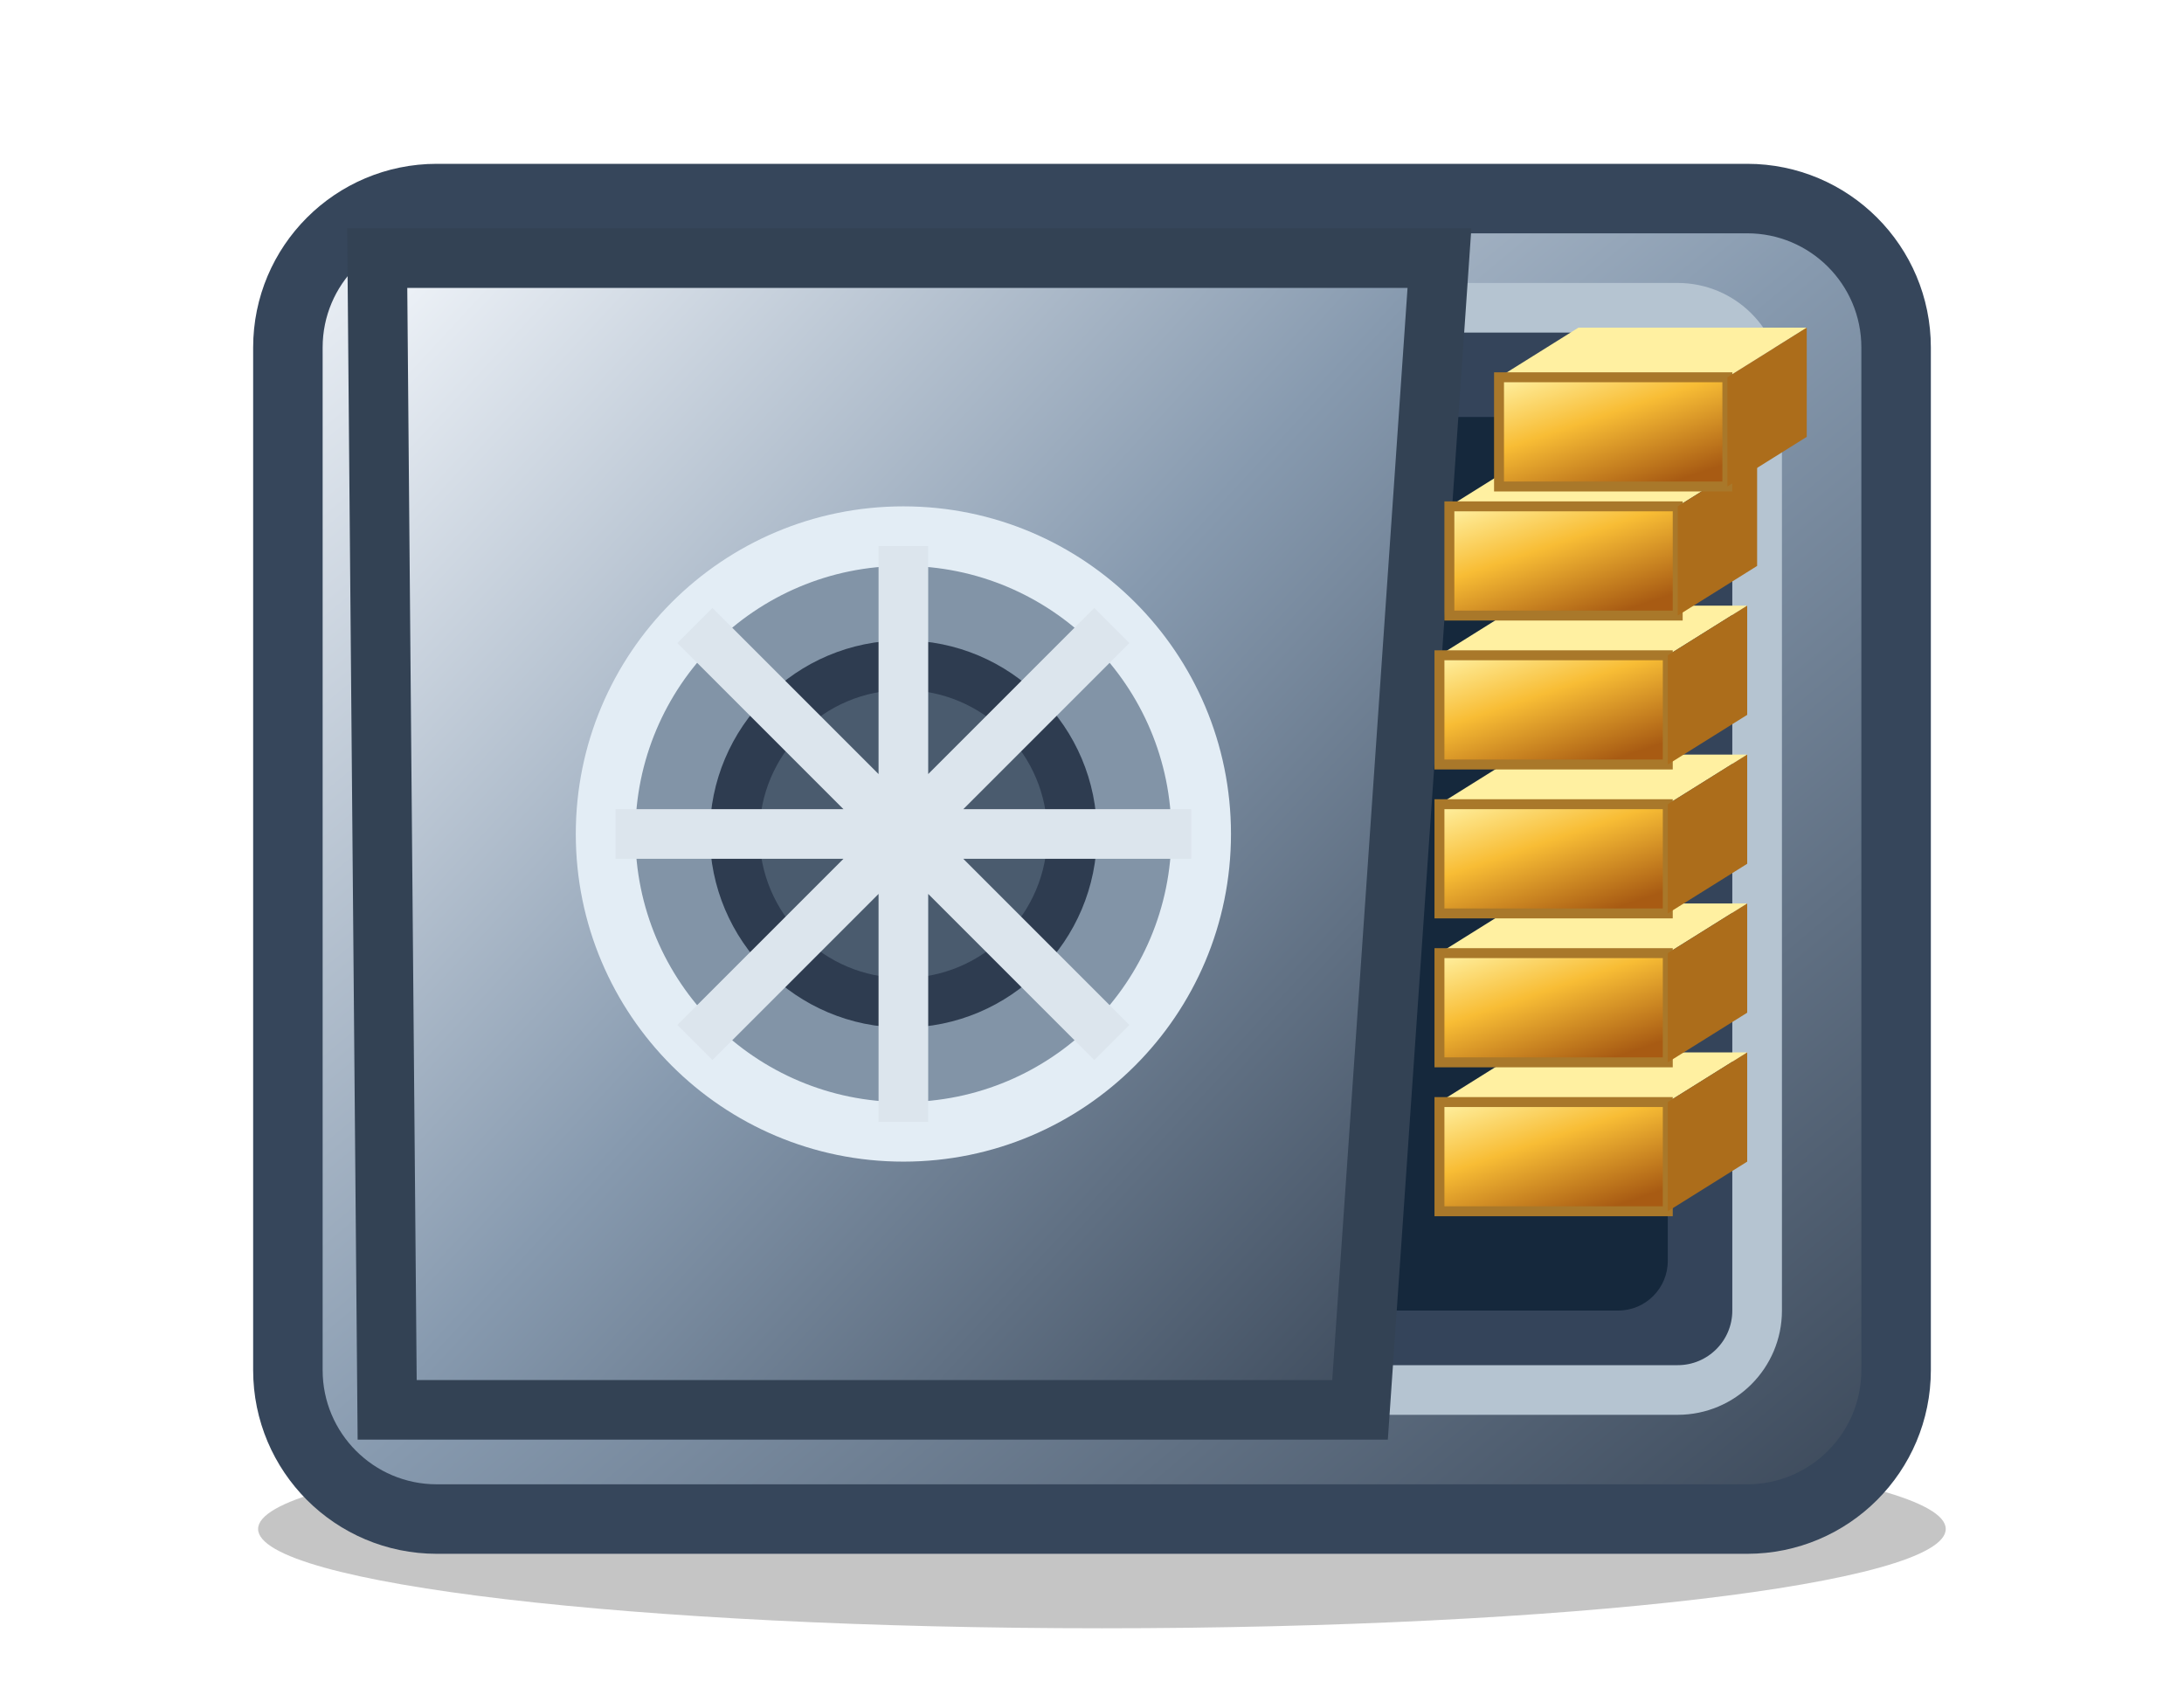
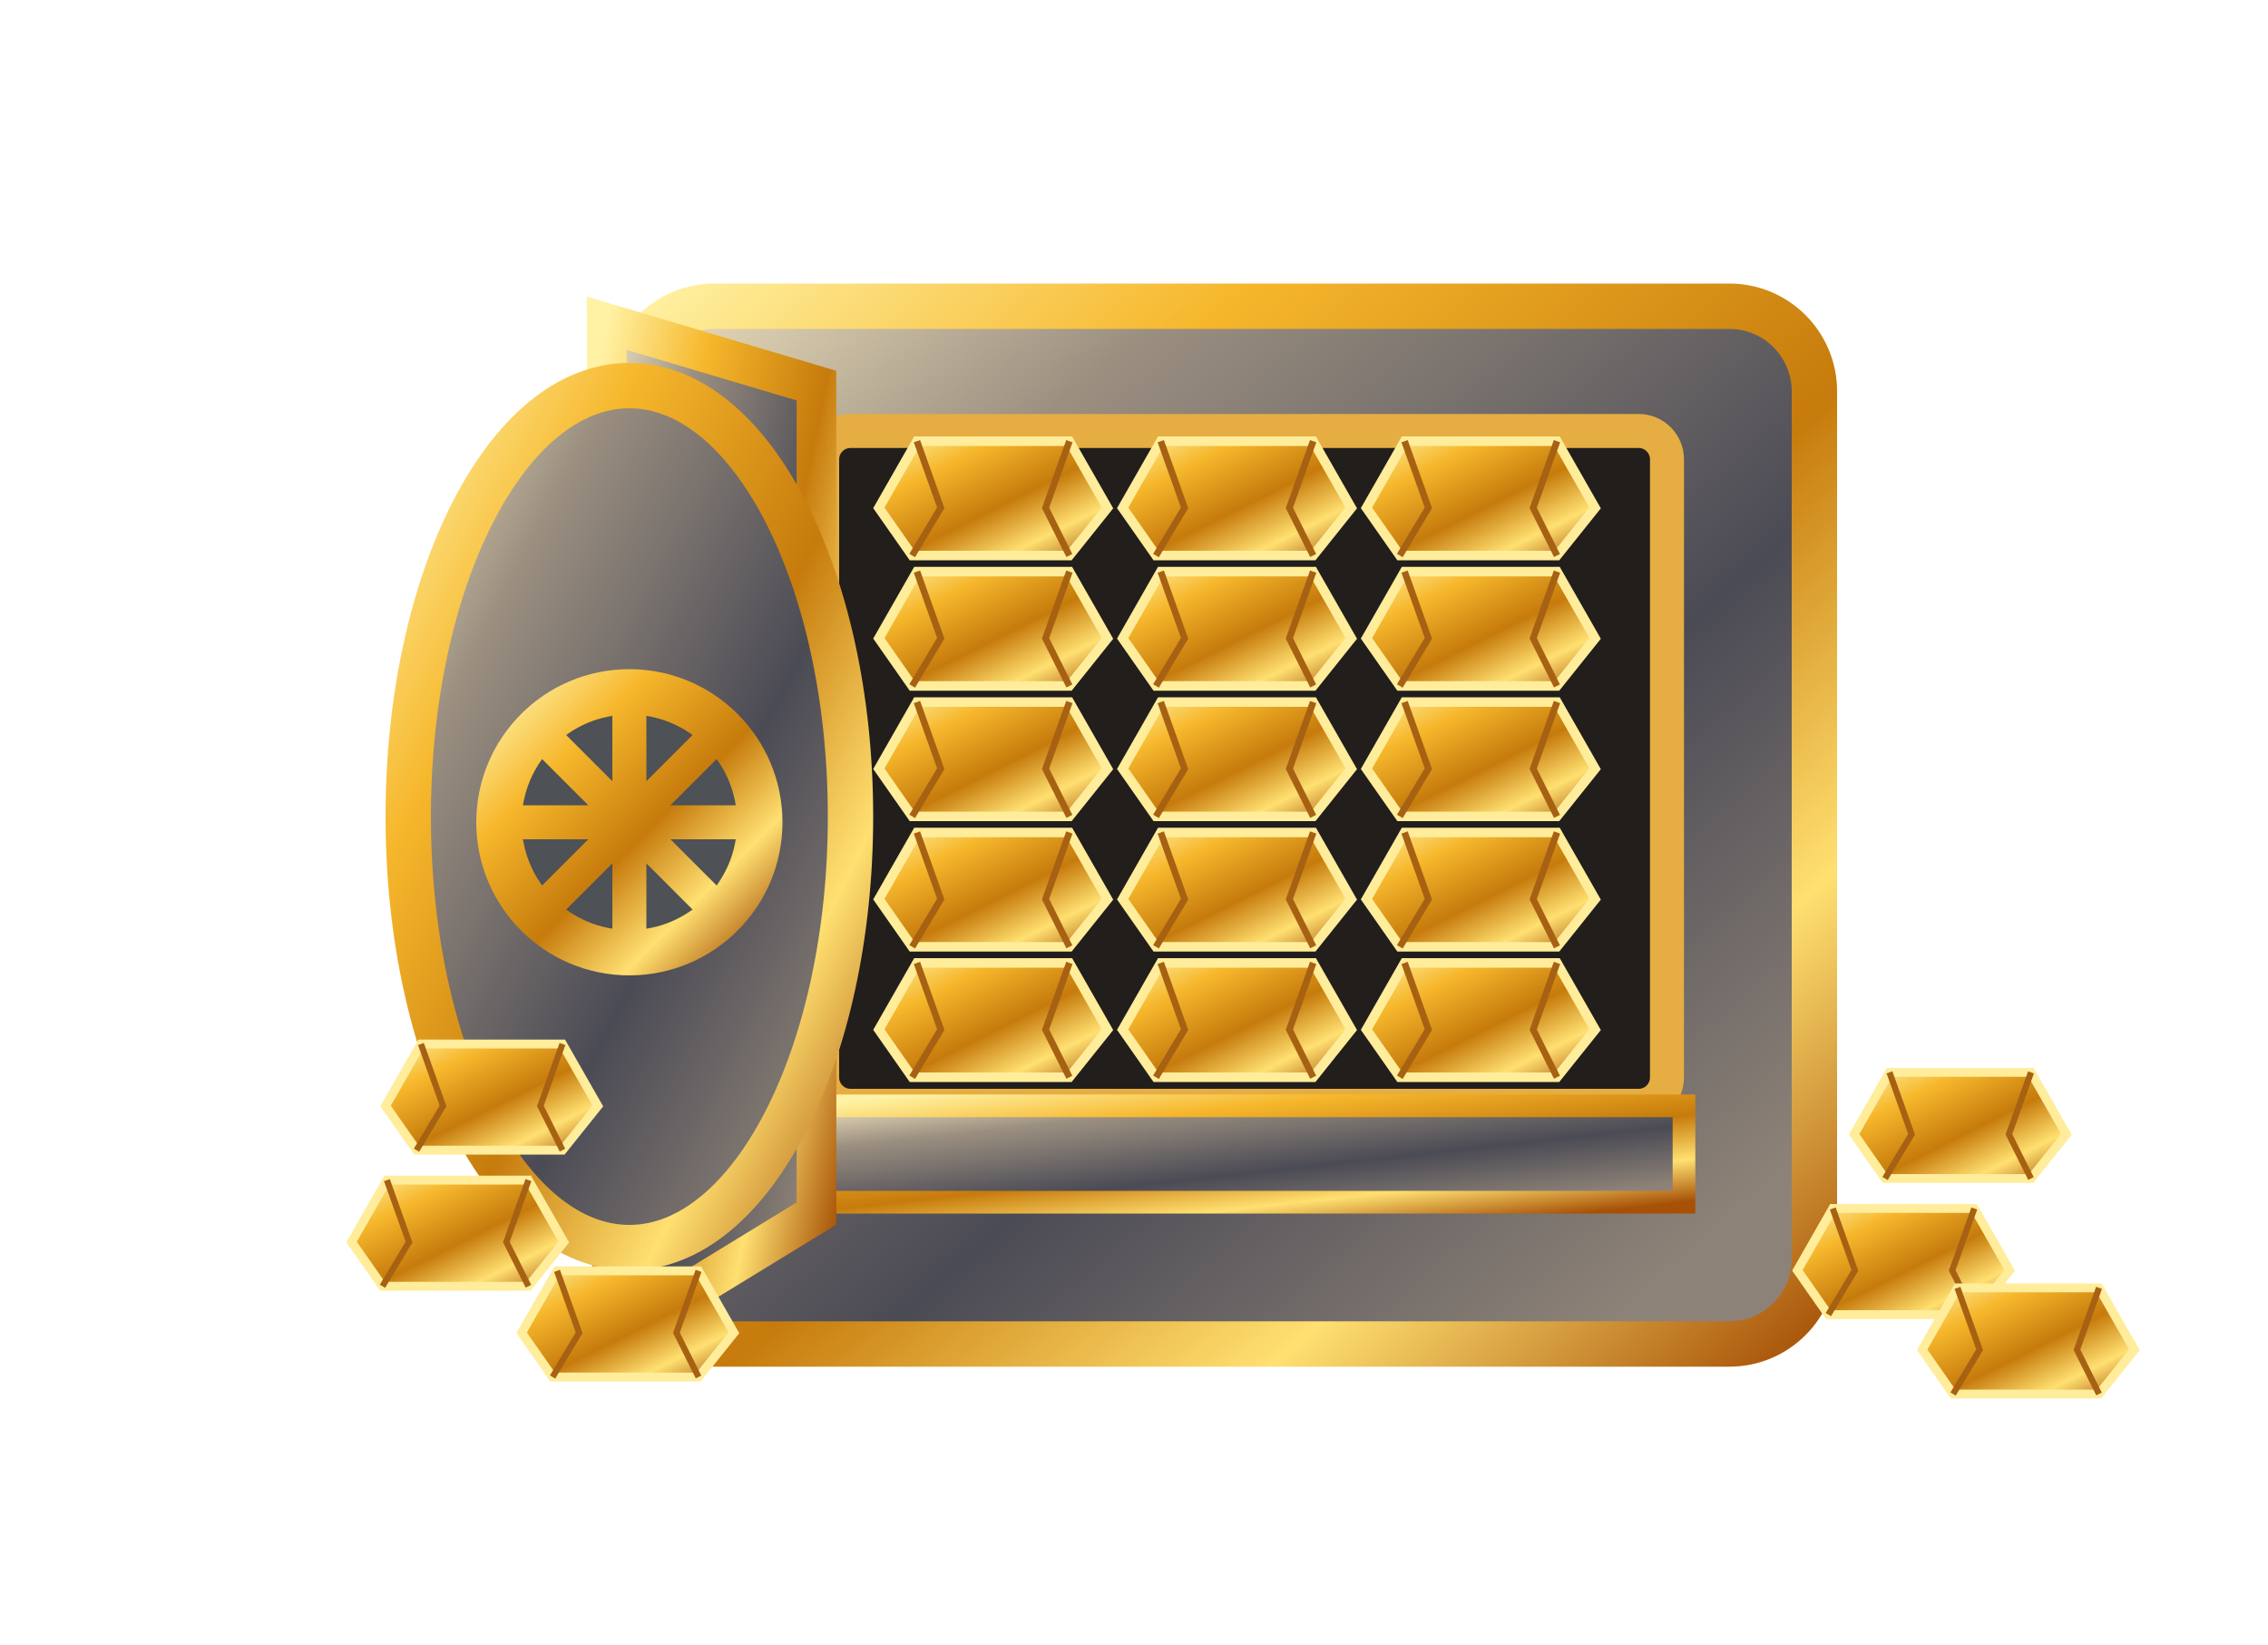
- <svg xmlns="http://www.w3.org/2000/svg" viewBox="0 0 220 170" width="220" height="170">
+ <svg xmlns="http://www.w3.org/2000/svg" viewBox="0 0 400 290" width="400" height="290">
  <defs>
-     <linearGradient id="gold" x2=".7" y2="1">
-       <stop stop-color="#fff2a5" />
-       <stop offset=".45" stop-color="#f8bd35" />
-       <stop offset="1" stop-color="#a85b13" />
+     <linearGradient id="gold" x1="0" y1="0" x2="1" y2="1">
+       <stop stop-color="#fff2a4" />
+       <stop offset=".25" stop-color="#f6b72c" />
+       <stop offset=".55" stop-color="#c67b0c" />
+       <stop offset=".78" stop-color="#ffe071" />
+       <stop offset="1" stop-color="#a65106" />
    </linearGradient>
-     <linearGradient id="wood" x2="1" y2="1">
-       <stop stop-color="#e2a45c" />
-       <stop offset=".45" stop-color="#985225" />
-       <stop offset="1" stop-color="#48261b" />
+     <linearGradient id="red" x1="0" y1="0" x2="1" y2="1">
+       <stop stop-color="#ff7259" />
+       <stop offset=".4" stop-color="#be1830" />
+       <stop offset=".8" stop-color="#730b20" />
+       <stop offset="1" stop-color="#ec4550" />
    </linearGradient>
-     <linearGradient id="steel" x2="1" y2="1">
-       <stop stop-color="#f1f5fa" />
-       <stop offset=".5" stop-color="#879aaf" />
-       <stop offset="1" stop-color="#394657" />
+     <linearGradient id="wood" x1="0" y1="0" x2="1" y2="1">
+       <stop stop-color="#b55b32" />
+       <stop offset=".55" stop-color="#632818" />
+       <stop offset="1" stop-color="#3b160d" />
    </linearGradient>
+     <linearGradient id="metal" x1="0" y1="0" x2="1" y2="1">
+       <stop stop-color="#f0e3bf" />
+       <stop offset=".23" stop-color="#9b8f80" />
+       <stop offset=".6" stop-color="#4b4b55" />
+       <stop offset=".9" stop-color="#8d8277" />
+     </linearGradient>
+     <linearGradient id="case" x1="0" y1="0" x2="1" y2="1">
+       <stop stop-color="#77707a" />
+       <stop offset=".25" stop-color="#34323b" />
+       <stop offset=".8" stop-color="#13141b" />
+       <stop offset="1" stop-color="#5a5360" />
+     </linearGradient>
+     <linearGradient id="cash" x1="0" y1="0" x2="1" y2="1">
+       <stop stop-color="#efffe2" />
+       <stop offset=".45" stop-color="#a4d3b0" />
+       <stop offset="1" stop-color="#40845c" />
+     </linearGradient>
+     <radialGradient id="gem">
+       <stop stop-color="#effaff" />
+       <stop offset=".4" stop-color="#4dd3ff" />
+       <stop offset="1" stop-color="#1722a9" />
+     </radialGradient>
+     <clipPath id="potInner">
+       <path d="M111 102 Q200 111 289 102 L280 159 Q200 184 120 159Z" />
+     </clipPath>
+     <clipPath id="bagInner">
+       <path d="M142 92 Q200 103 258 92 L255 115 Q200 131 145 115Z" />
+     </clipPath>
+     <clipPath id="chestInner">
+       <path d="M111 130 L287 130 L287 180 L111 180Z" />
+     </clipPath>
+     <clipPath id="vaultInner">
+       <path d="M145 76 L294 76 L294 195 L145 195Z" />
+     </clipPath>
+     <clipPath id="cashInner">
+       <path d="M109 134 L287 134 L287 187 L109 187Z" />
+     </clipPath>
  </defs>
-   <ellipse cx="111" cy="154" rx="85" ry="10" fill="#000" opacity=".23" />
-   <rect x="29" y="20" width="162" height="133" rx="15" fill="url(#steel)" stroke="#36465b" stroke-width="7" />
-   <rect x="42" y="31" width="135" height="109" rx="8" fill="#34445a" stroke="#b5c4d1" stroke-width="5" />
-   <rect x="53" y="42" width="115" height="90" rx="5" fill="#15283c" />
-   <path d="M38 26 L145 26 L137 142 L39 142Z" fill="url(#steel)" stroke="#334254" stroke-width="6" />
-   <circle cx="91" cy="84" r="30" fill="#8294a7" stroke="#e3edf5" stroke-width="6" />
-   <circle cx="91" cy="84" r="17" fill="#4a5b6e" stroke="#2e3c50" stroke-width="5" />
-   <path d="M91 55V113 M62 84H120 M70 63L112 105 M112 63L70 105" stroke="#dce5ed" stroke-width="5" />
-   <rect x="155" y="62" width="13" height="35" rx="5" fill="#d8e4ed" />
-   <g class="jackpot-stage-contents">
-     <g>
-       <path d="M145 111l8-5h23l-8 5Z" fill="#fff0a1" />
-       <rect x="145" y="111" width="23" height="11" fill="url(#gold)" stroke="#a9782a" stroke-width="1" />
-       <path d="M168 111l8-5v11l-8 5Z" fill="#ac6d1b" />
+   <rect x="111" y="54" width="209" height="183" rx="15" fill="url(#metal)" stroke="url(#gold)" stroke-width="8" />
+   <rect x="145" y="76" width="149" height="119" rx="5" fill="#211e1c" stroke="#e5ad42" stroke-width="6" />
+   <g clip-path="url(#vaultInner)">
+     <g transform="translate(155 174) scale(0.84)">
+       <path d="M0 9 L8 -5 L40 -5 L48 9 L40 19 L7 19Z" fill="url(#gold)" stroke="#ffed9b" stroke-width="2" />
+       <path d="M8 -5 L13 9 L7 19 M40 -5 L35 9 L40 19" fill="none" stroke="#a76112" stroke-width="1.4" />
    </g>
-     <g>
-       <path d="M145 96l8-5h23l-8 5Z" fill="#fff0a1" />
-       <rect x="145" y="96" width="23" height="11" fill="url(#gold)" stroke="#a9782a" stroke-width="1" />
-       <path d="M168 96l8-5v11l-8 5Z" fill="#ac6d1b" />
+     <g transform="translate(198 174) scale(0.84)">
+       <path d="M0 9 L8 -5 L40 -5 L48 9 L40 19 L7 19Z" fill="url(#gold)" stroke="#ffed9b" stroke-width="2" />
+       <path d="M8 -5 L13 9 L7 19 M40 -5 L35 9 L40 19" fill="none" stroke="#a76112" stroke-width="1.4" />
    </g>
-     <g>
-       <path d="M145 81l8-5h23l-8 5Z" fill="#fff0a1" />
-       <rect x="145" y="81" width="23" height="11" fill="url(#gold)" stroke="#a9782a" stroke-width="1" />
-       <path d="M168 81l8-5v11l-8 5Z" fill="#ac6d1b" />
+     <g transform="translate(241 174) scale(0.84)">
+       <path d="M0 9 L8 -5 L40 -5 L48 9 L40 19 L7 19Z" fill="url(#gold)" stroke="#ffed9b" stroke-width="2" />
+       <path d="M8 -5 L13 9 L7 19 M40 -5 L35 9 L40 19" fill="none" stroke="#a76112" stroke-width="1.4" />
    </g>
-     <g>
-       <path d="M145 66l8-5h23l-8 5Z" fill="#fff0a1" />
-       <rect x="145" y="66" width="23" height="11" fill="url(#gold)" stroke="#a9782a" stroke-width="1" />
-       <path d="M168 66l8-5v11l-8 5Z" fill="#ac6d1b" />
+     <g transform="translate(155 151) scale(0.84)">
+       <path d="M0 9 L8 -5 L40 -5 L48 9 L40 19 L7 19Z" fill="url(#gold)" stroke="#ffed9b" stroke-width="2" />
+       <path d="M8 -5 L13 9 L7 19 M40 -5 L35 9 L40 19" fill="none" stroke="#a76112" stroke-width="1.4" />
    </g>
-     <g>
-       <path d="M146 51l8-5h23l-8 5Z" fill="#fff0a1" />
-       <rect x="146" y="51" width="23" height="11" fill="url(#gold)" stroke="#a9782a" stroke-width="1" />
-       <path d="M169 51l8-5v11l-8 5Z" fill="#ac6d1b" />
+     <g transform="translate(198 151) scale(0.84)">
+       <path d="M0 9 L8 -5 L40 -5 L48 9 L40 19 L7 19Z" fill="url(#gold)" stroke="#ffed9b" stroke-width="2" />
+       <path d="M8 -5 L13 9 L7 19 M40 -5 L35 9 L40 19" fill="none" stroke="#a76112" stroke-width="1.4" />
    </g>
-     <g>
-       <path d="M151 38l8-5h23l-8 5Z" fill="#fff0a1" />
-       <rect x="151" y="38" width="23" height="11" fill="url(#gold)" stroke="#a9782a" stroke-width="1" />
-       <path d="M174 38l8-5v11l-8 5Z" fill="#ac6d1b" />
+     <g transform="translate(241 151) scale(0.84)">
+       <path d="M0 9 L8 -5 L40 -5 L48 9 L40 19 L7 19Z" fill="url(#gold)" stroke="#ffed9b" stroke-width="2" />
+       <path d="M8 -5 L13 9 L7 19 M40 -5 L35 9 L40 19" fill="none" stroke="#a76112" stroke-width="1.4" />
+     </g>
+     <g transform="translate(155 128) scale(0.84)">
+       <path d="M0 9 L8 -5 L40 -5 L48 9 L40 19 L7 19Z" fill="url(#gold)" stroke="#ffed9b" stroke-width="2" />
+       <path d="M8 -5 L13 9 L7 19 M40 -5 L35 9 L40 19" fill="none" stroke="#a76112" stroke-width="1.4" />
+     </g>
+     <g transform="translate(198 128) scale(0.84)">
+       <path d="M0 9 L8 -5 L40 -5 L48 9 L40 19 L7 19Z" fill="url(#gold)" stroke="#ffed9b" stroke-width="2" />
+       <path d="M8 -5 L13 9 L7 19 M40 -5 L35 9 L40 19" fill="none" stroke="#a76112" stroke-width="1.4" />
+     </g>
+     <g transform="translate(241 128) scale(0.84)">
+       <path d="M0 9 L8 -5 L40 -5 L48 9 L40 19 L7 19Z" fill="url(#gold)" stroke="#ffed9b" stroke-width="2" />
+       <path d="M8 -5 L13 9 L7 19 M40 -5 L35 9 L40 19" fill="none" stroke="#a76112" stroke-width="1.4" />
+     </g>
+     <g transform="translate(155 105) scale(0.84)">
+       <path d="M0 9 L8 -5 L40 -5 L48 9 L40 19 L7 19Z" fill="url(#gold)" stroke="#ffed9b" stroke-width="2" />
+       <path d="M8 -5 L13 9 L7 19 M40 -5 L35 9 L40 19" fill="none" stroke="#a76112" stroke-width="1.4" />
+     </g>
+     <g transform="translate(198 105) scale(0.84)">
+       <path d="M0 9 L8 -5 L40 -5 L48 9 L40 19 L7 19Z" fill="url(#gold)" stroke="#ffed9b" stroke-width="2" />
+       <path d="M8 -5 L13 9 L7 19 M40 -5 L35 9 L40 19" fill="none" stroke="#a76112" stroke-width="1.4" />
+     </g>
+     <g transform="translate(241 105) scale(0.84)">
+       <path d="M0 9 L8 -5 L40 -5 L48 9 L40 19 L7 19Z" fill="url(#gold)" stroke="#ffed9b" stroke-width="2" />
+       <path d="M8 -5 L13 9 L7 19 M40 -5 L35 9 L40 19" fill="none" stroke="#a76112" stroke-width="1.4" />
+     </g>
+     <g transform="translate(155 82) scale(0.84)">
+       <path d="M0 9 L8 -5 L40 -5 L48 9 L40 19 L7 19Z" fill="url(#gold)" stroke="#ffed9b" stroke-width="2" />
+       <path d="M8 -5 L13 9 L7 19 M40 -5 L35 9 L40 19" fill="none" stroke="#a76112" stroke-width="1.4" />
+     </g>
+     <g transform="translate(198 82) scale(0.84)">
+       <path d="M0 9 L8 -5 L40 -5 L48 9 L40 19 L7 19Z" fill="url(#gold)" stroke="#ffed9b" stroke-width="2" />
+       <path d="M8 -5 L13 9 L7 19 M40 -5 L35 9 L40 19" fill="none" stroke="#a76112" stroke-width="1.4" />
+     </g>
+     <g transform="translate(241 82) scale(0.84)">
+       <path d="M0 9 L8 -5 L40 -5 L48 9 L40 19 L7 19Z" fill="url(#gold)" stroke="#ffed9b" stroke-width="2" />
+       <path d="M8 -5 L13 9 L7 19 M40 -5 L35 9 L40 19" fill="none" stroke="#a76112" stroke-width="1.4" />
+     </g>
+     <g transform="translate(155 59) scale(0.84)">
+       <path d="M0 9 L8 -5 L40 -5 L48 9 L40 19 L7 19Z" fill="url(#gold)" stroke="#ffed9b" stroke-width="2" />
+       <path d="M8 -5 L13 9 L7 19 M40 -5 L35 9 L40 19" fill="none" stroke="#a76112" stroke-width="1.4" />
+     </g>
+     <g transform="translate(198 59) scale(0.84)">
+       <path d="M0 9 L8 -5 L40 -5 L48 9 L40 19 L7 19Z" fill="url(#gold)" stroke="#ffed9b" stroke-width="2" />
+       <path d="M8 -5 L13 9 L7 19 M40 -5 L35 9 L40 19" fill="none" stroke="#a76112" stroke-width="1.4" />
+     </g>
+     <g transform="translate(241 59) scale(0.84)">
+       <path d="M0 9 L8 -5 L40 -5 L48 9 L40 19 L7 19Z" fill="url(#gold)" stroke="#ffed9b" stroke-width="2" />
+       <path d="M8 -5 L13 9 L7 19 M40 -5 L35 9 L40 19" fill="none" stroke="#a76112" stroke-width="1.4" />
+     </g>
+     <g transform="translate(155 36) scale(0.84)">
+       <path d="M0 9 L8 -5 L40 -5 L48 9 L40 19 L7 19Z" fill="url(#gold)" stroke="#ffed9b" stroke-width="2" />
+       <path d="M8 -5 L13 9 L7 19 M40 -5 L35 9 L40 19" fill="none" stroke="#a76112" stroke-width="1.4" />
+     </g>
+     <g transform="translate(198 36) scale(0.84)">
+       <path d="M0 9 L8 -5 L40 -5 L48 9 L40 19 L7 19Z" fill="url(#gold)" stroke="#ffed9b" stroke-width="2" />
+       <path d="M8 -5 L13 9 L7 19 M40 -5 L35 9 L40 19" fill="none" stroke="#a76112" stroke-width="1.4" />
+     </g>
+     <g transform="translate(241 36) scale(0.84)">
+       <path d="M0 9 L8 -5 L40 -5 L48 9 L40 19 L7 19Z" fill="url(#gold)" stroke="#ffed9b" stroke-width="2" />
+       <path d="M8 -5 L13 9 L7 19 M40 -5 L35 9 L40 19" fill="none" stroke="#a76112" stroke-width="1.4" />
+     </g>
+     <g transform="translate(155 13) scale(0.84)">
+       <path d="M0 9 L8 -5 L40 -5 L48 9 L40 19 L7 19Z" fill="url(#gold)" stroke="#ffed9b" stroke-width="2" />
+       <path d="M8 -5 L13 9 L7 19 M40 -5 L35 9 L40 19" fill="none" stroke="#a76112" stroke-width="1.4" />
    </g>
  </g>
+   <rect x="143" y="195" width="154" height="17" fill="url(#metal)" stroke="url(#gold)" stroke-width="4" />
+   <path d="M107 57 L144 68 L144 214 L108 236Z" fill="url(#metal)" stroke="url(#gold)" stroke-width="7" />
+   <ellipse cx="111" cy="144" rx="39" ry="76" fill="url(#metal)" stroke="url(#gold)" stroke-width="8" />
+   <circle cx="111" cy="145" r="23" fill="#4e5155" stroke="url(#gold)" stroke-width="8" />
+   <path d="M111 122 V168 M88 145 H134 M95 129 L127 161 M127 129 L95 161" stroke="url(#gold)" stroke-width="6" />
+   <g transform="translate(62 212) scale(0.78)">
+     <path d="M0 9 L8 -5 L40 -5 L48 9 L40 19 L7 19Z" fill="url(#gold)" stroke="#ffed9b" stroke-width="2" />
+     <path d="M8 -5 L13 9 L7 19 M40 -5 L35 9 L40 19" fill="none" stroke="#a76112" stroke-width="1.4" />
+   </g>
+   <g transform="translate(92 228) scale(0.78)">
+     <path d="M0 9 L8 -5 L40 -5 L48 9 L40 19 L7 19Z" fill="url(#gold)" stroke="#ffed9b" stroke-width="2" />
+     <path d="M8 -5 L13 9 L7 19 M40 -5 L35 9 L40 19" fill="none" stroke="#a76112" stroke-width="1.4" />
+   </g>
+   <g transform="translate(317 217) scale(0.78)">
+     <path d="M0 9 L8 -5 L40 -5 L48 9 L40 19 L7 19Z" fill="url(#gold)" stroke="#ffed9b" stroke-width="2" />
+     <path d="M8 -5 L13 9 L7 19 M40 -5 L35 9 L40 19" fill="none" stroke="#a76112" stroke-width="1.4" />
+   </g>
+   <g transform="translate(339 231) scale(0.78)">
+     <path d="M0 9 L8 -5 L40 -5 L48 9 L40 19 L7 19Z" fill="url(#gold)" stroke="#ffed9b" stroke-width="2" />
+     <path d="M8 -5 L13 9 L7 19 M40 -5 L35 9 L40 19" fill="none" stroke="#a76112" stroke-width="1.4" />
+   </g>
+   <g transform="translate(68 188) scale(0.78)">
+     <path d="M0 9 L8 -5 L40 -5 L48 9 L40 19 L7 19Z" fill="url(#gold)" stroke="#ffed9b" stroke-width="2" />
+     <path d="M8 -5 L13 9 L7 19 M40 -5 L35 9 L40 19" fill="none" stroke="#a76112" stroke-width="1.4" />
+   </g>
+   <g transform="translate(327 193) scale(0.78)">
+     <path d="M0 9 L8 -5 L40 -5 L48 9 L40 19 L7 19Z" fill="url(#gold)" stroke="#ffed9b" stroke-width="2" />
+     <path d="M8 -5 L13 9 L7 19 M40 -5 L35 9 L40 19" fill="none" stroke="#a76112" stroke-width="1.4" />
+   </g>
</svg>
